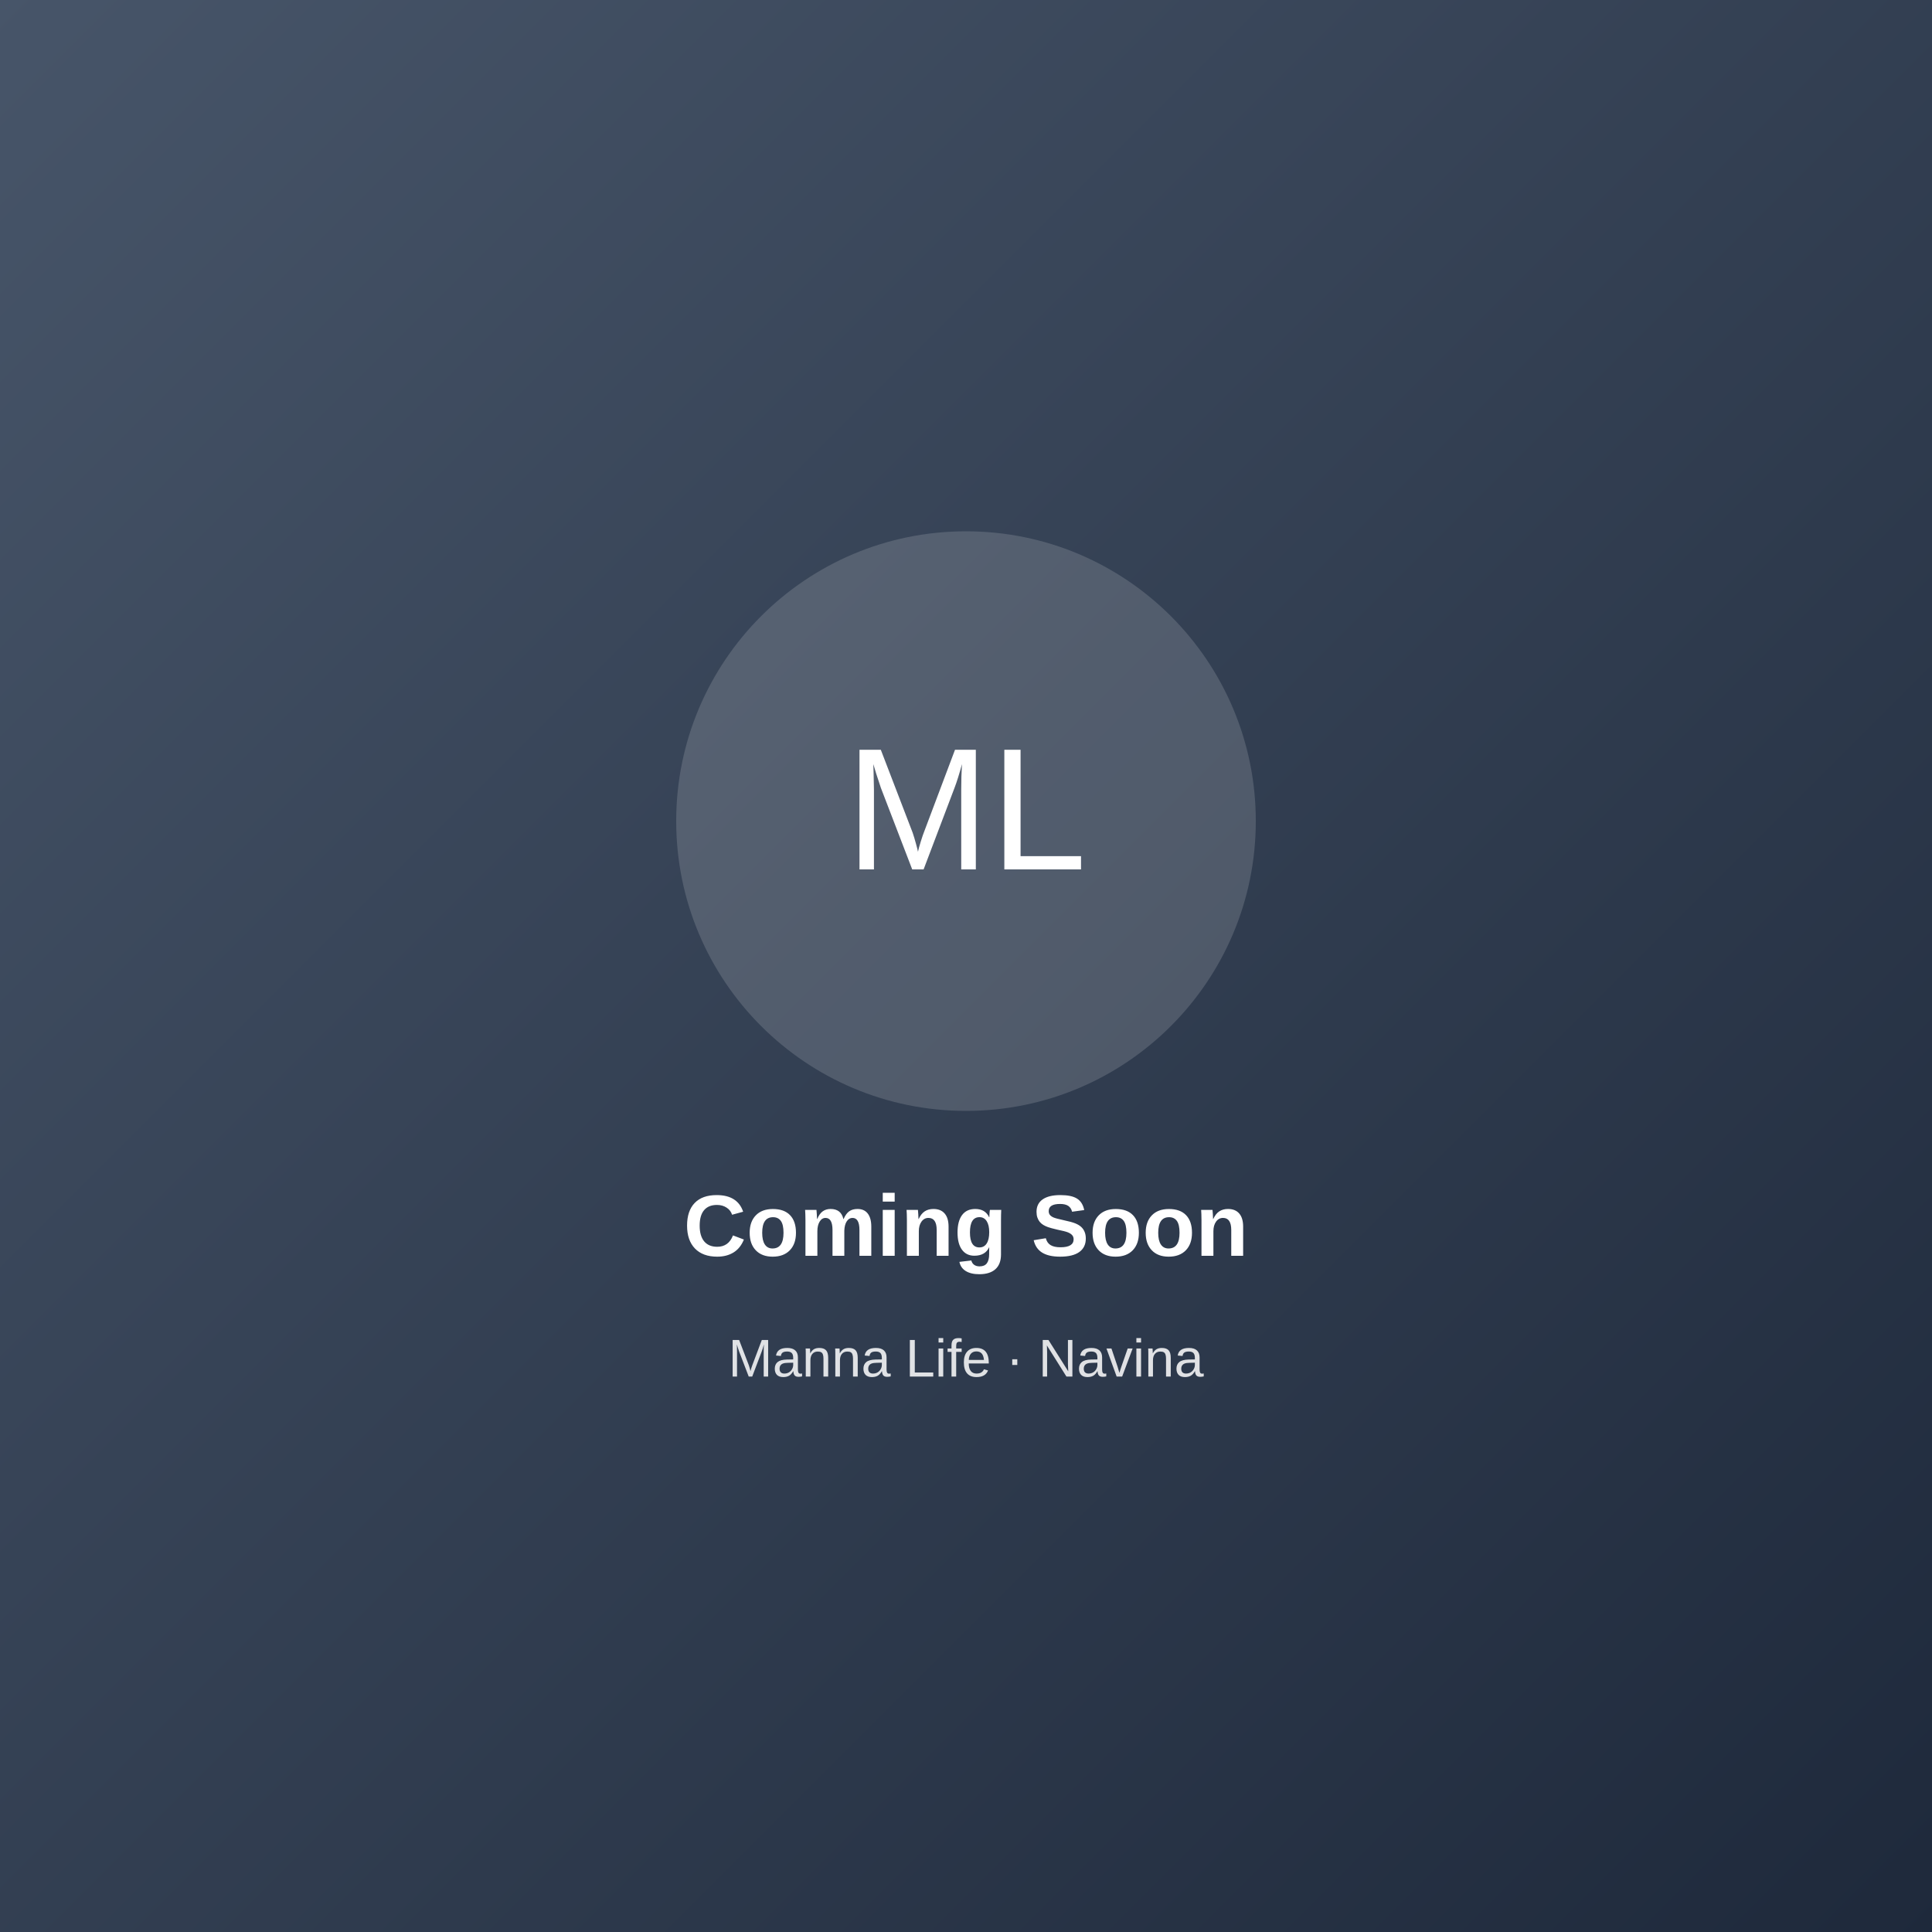
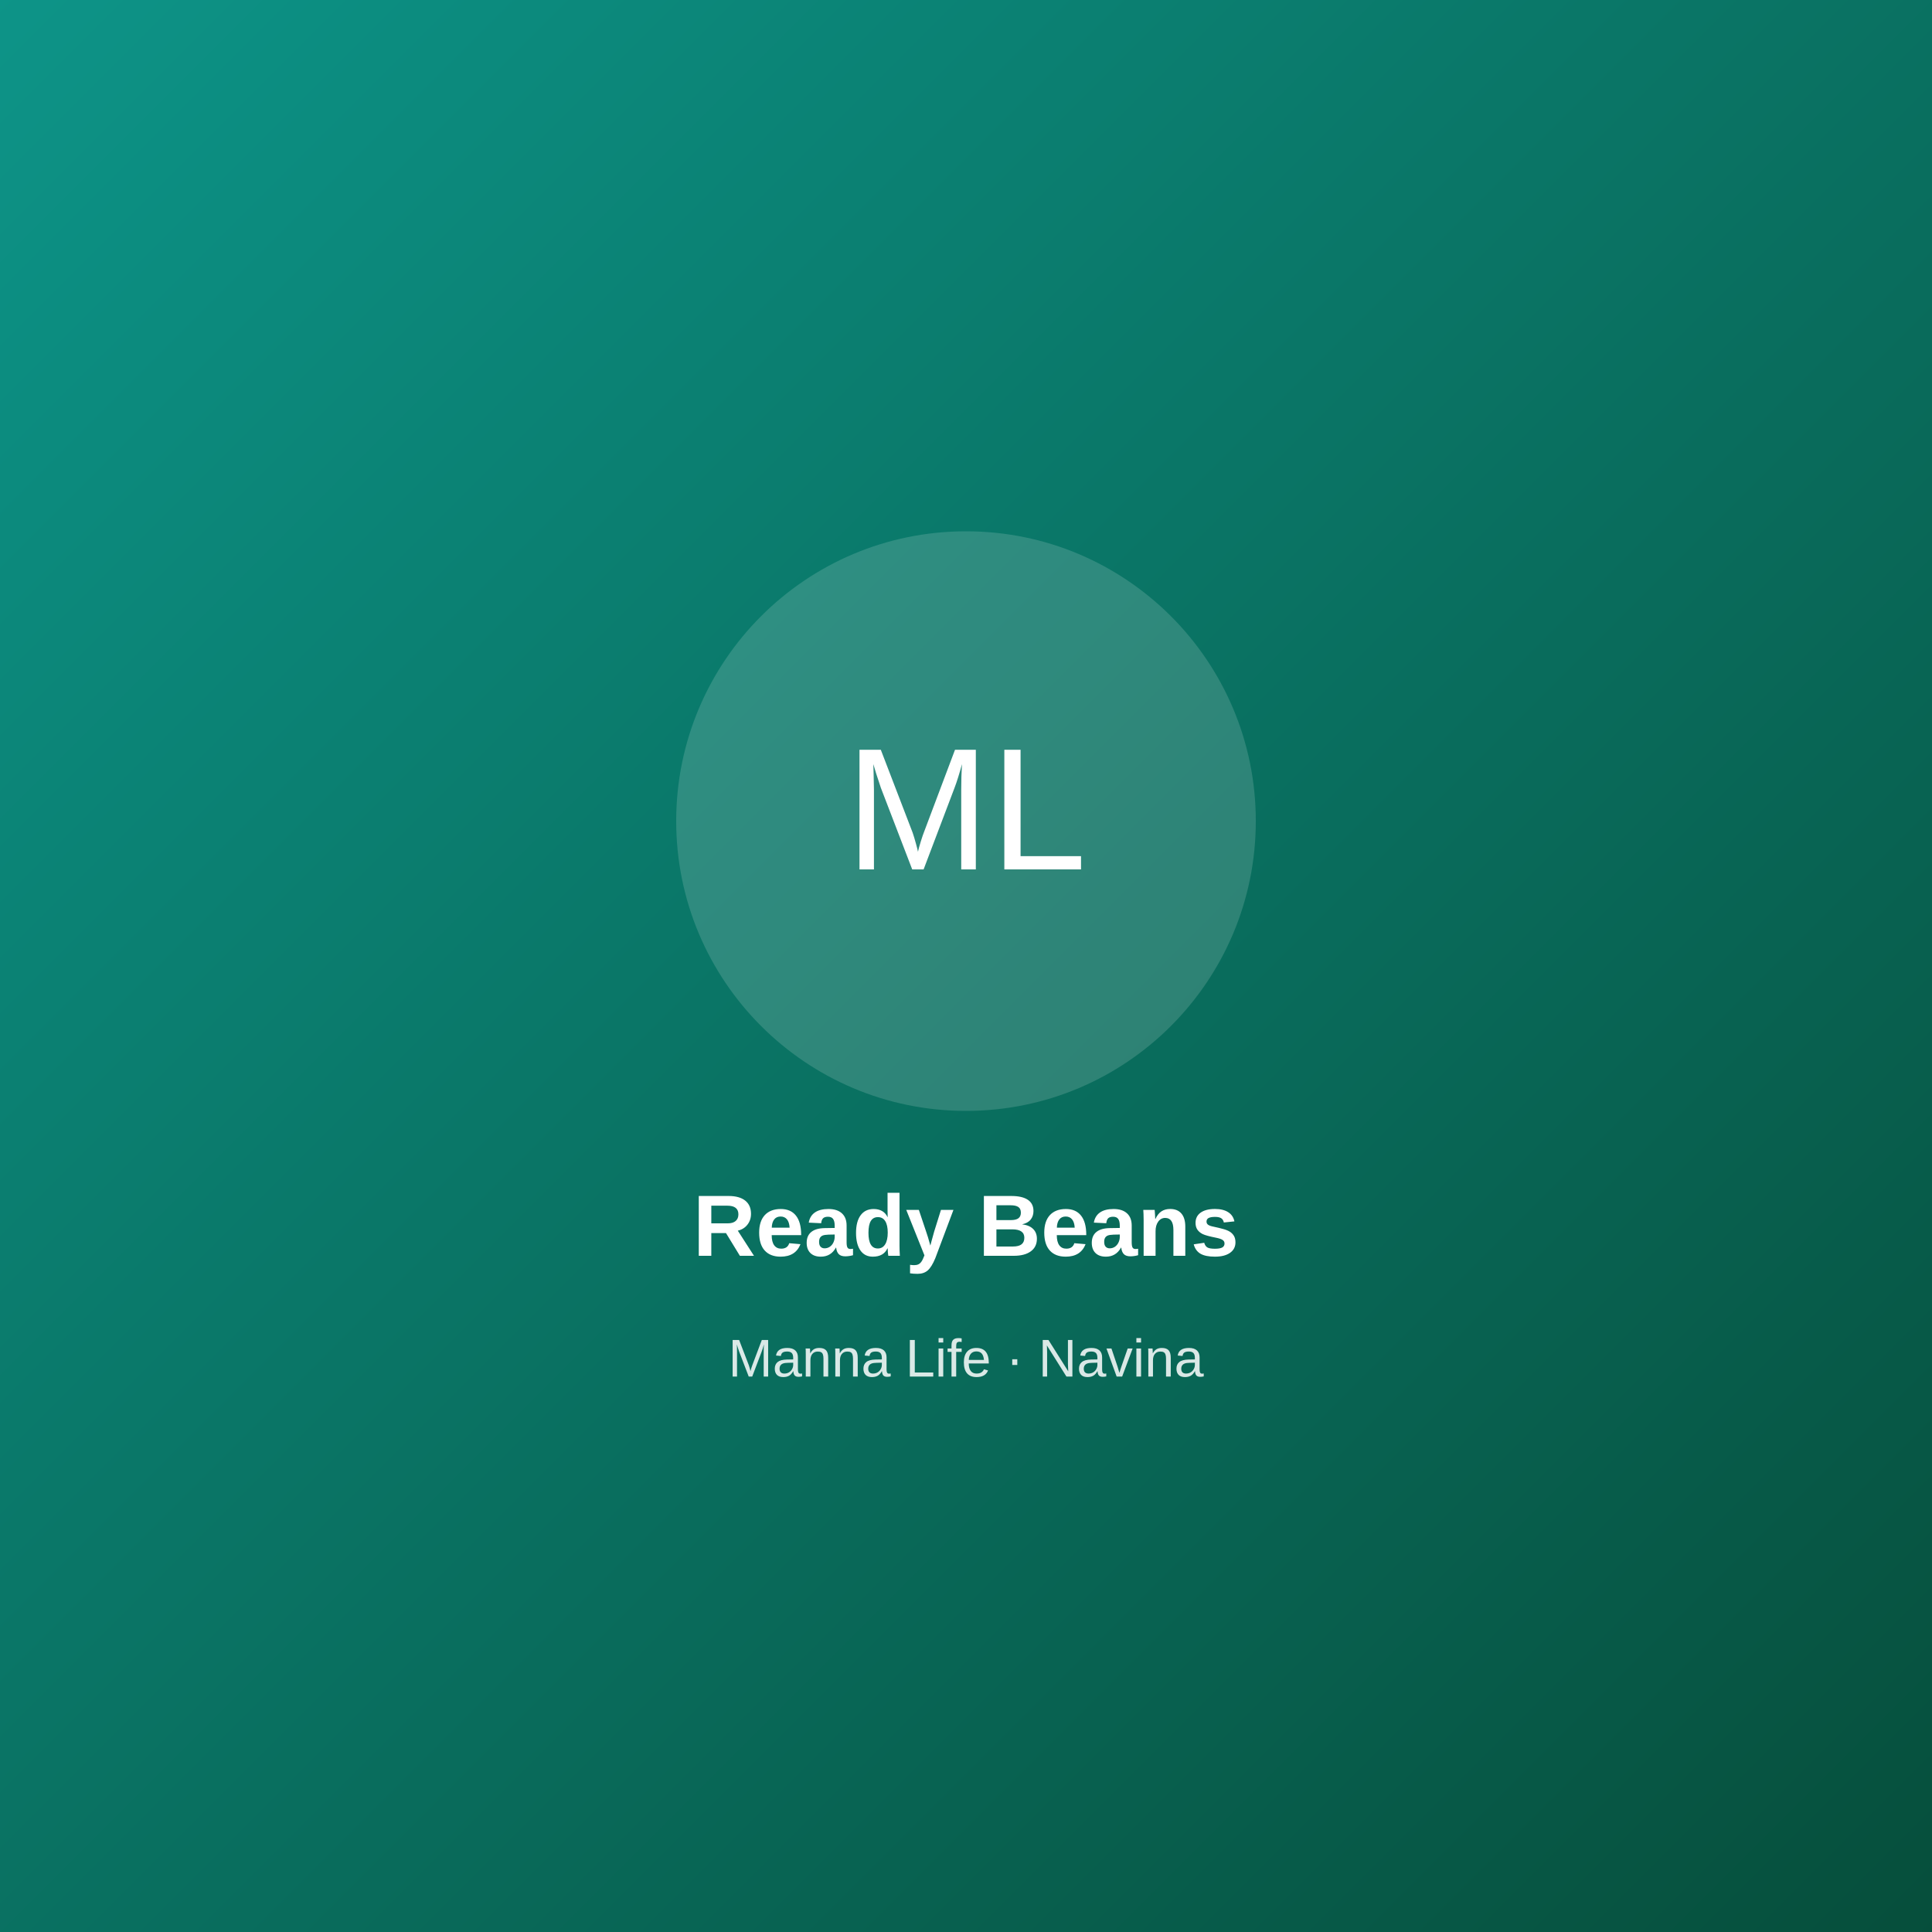
<svg xmlns="http://www.w3.org/2000/svg" width="800" height="800" viewBox="0 0 800 800">
  <defs>
    <linearGradient id="g" x1="0%" y1="0%" x2="100%" y2="100%">
-       <stop offset="0%" stop-color="#475569" />
-       <stop offset="100%" stop-color="#1e293b" />
+       <stop offset="0%" stop-color="#0d9488" />
+       <stop offset="100%" stop-color="#064e3b" />
    </linearGradient>
  </defs>
  <rect width="800" height="800" fill="url(#g)" />
  <circle cx="400" cy="340" r="120" fill="rgba(255,255,255,0.15)" />
  <text x="400" y="360" text-anchor="middle" font-family="Segoe UI, Arial, sans-serif" font-size="72" fill="white">ML</text>
-   <text x="400" y="520" text-anchor="middle" font-family="Segoe UI, Arial, sans-serif" font-size="36" font-weight="600" fill="white">Coming Soon</text>
+   <text x="400" y="520" text-anchor="middle" font-family="Segoe UI, Arial, sans-serif" font-size="36" font-weight="600" fill="white">Ready Beans</text>
  <text x="400" y="570" text-anchor="middle" font-family="Segoe UI, Arial, sans-serif" font-size="22" fill="rgba(255,255,255,0.85)">Manna Life · Navina</text>
</svg>
